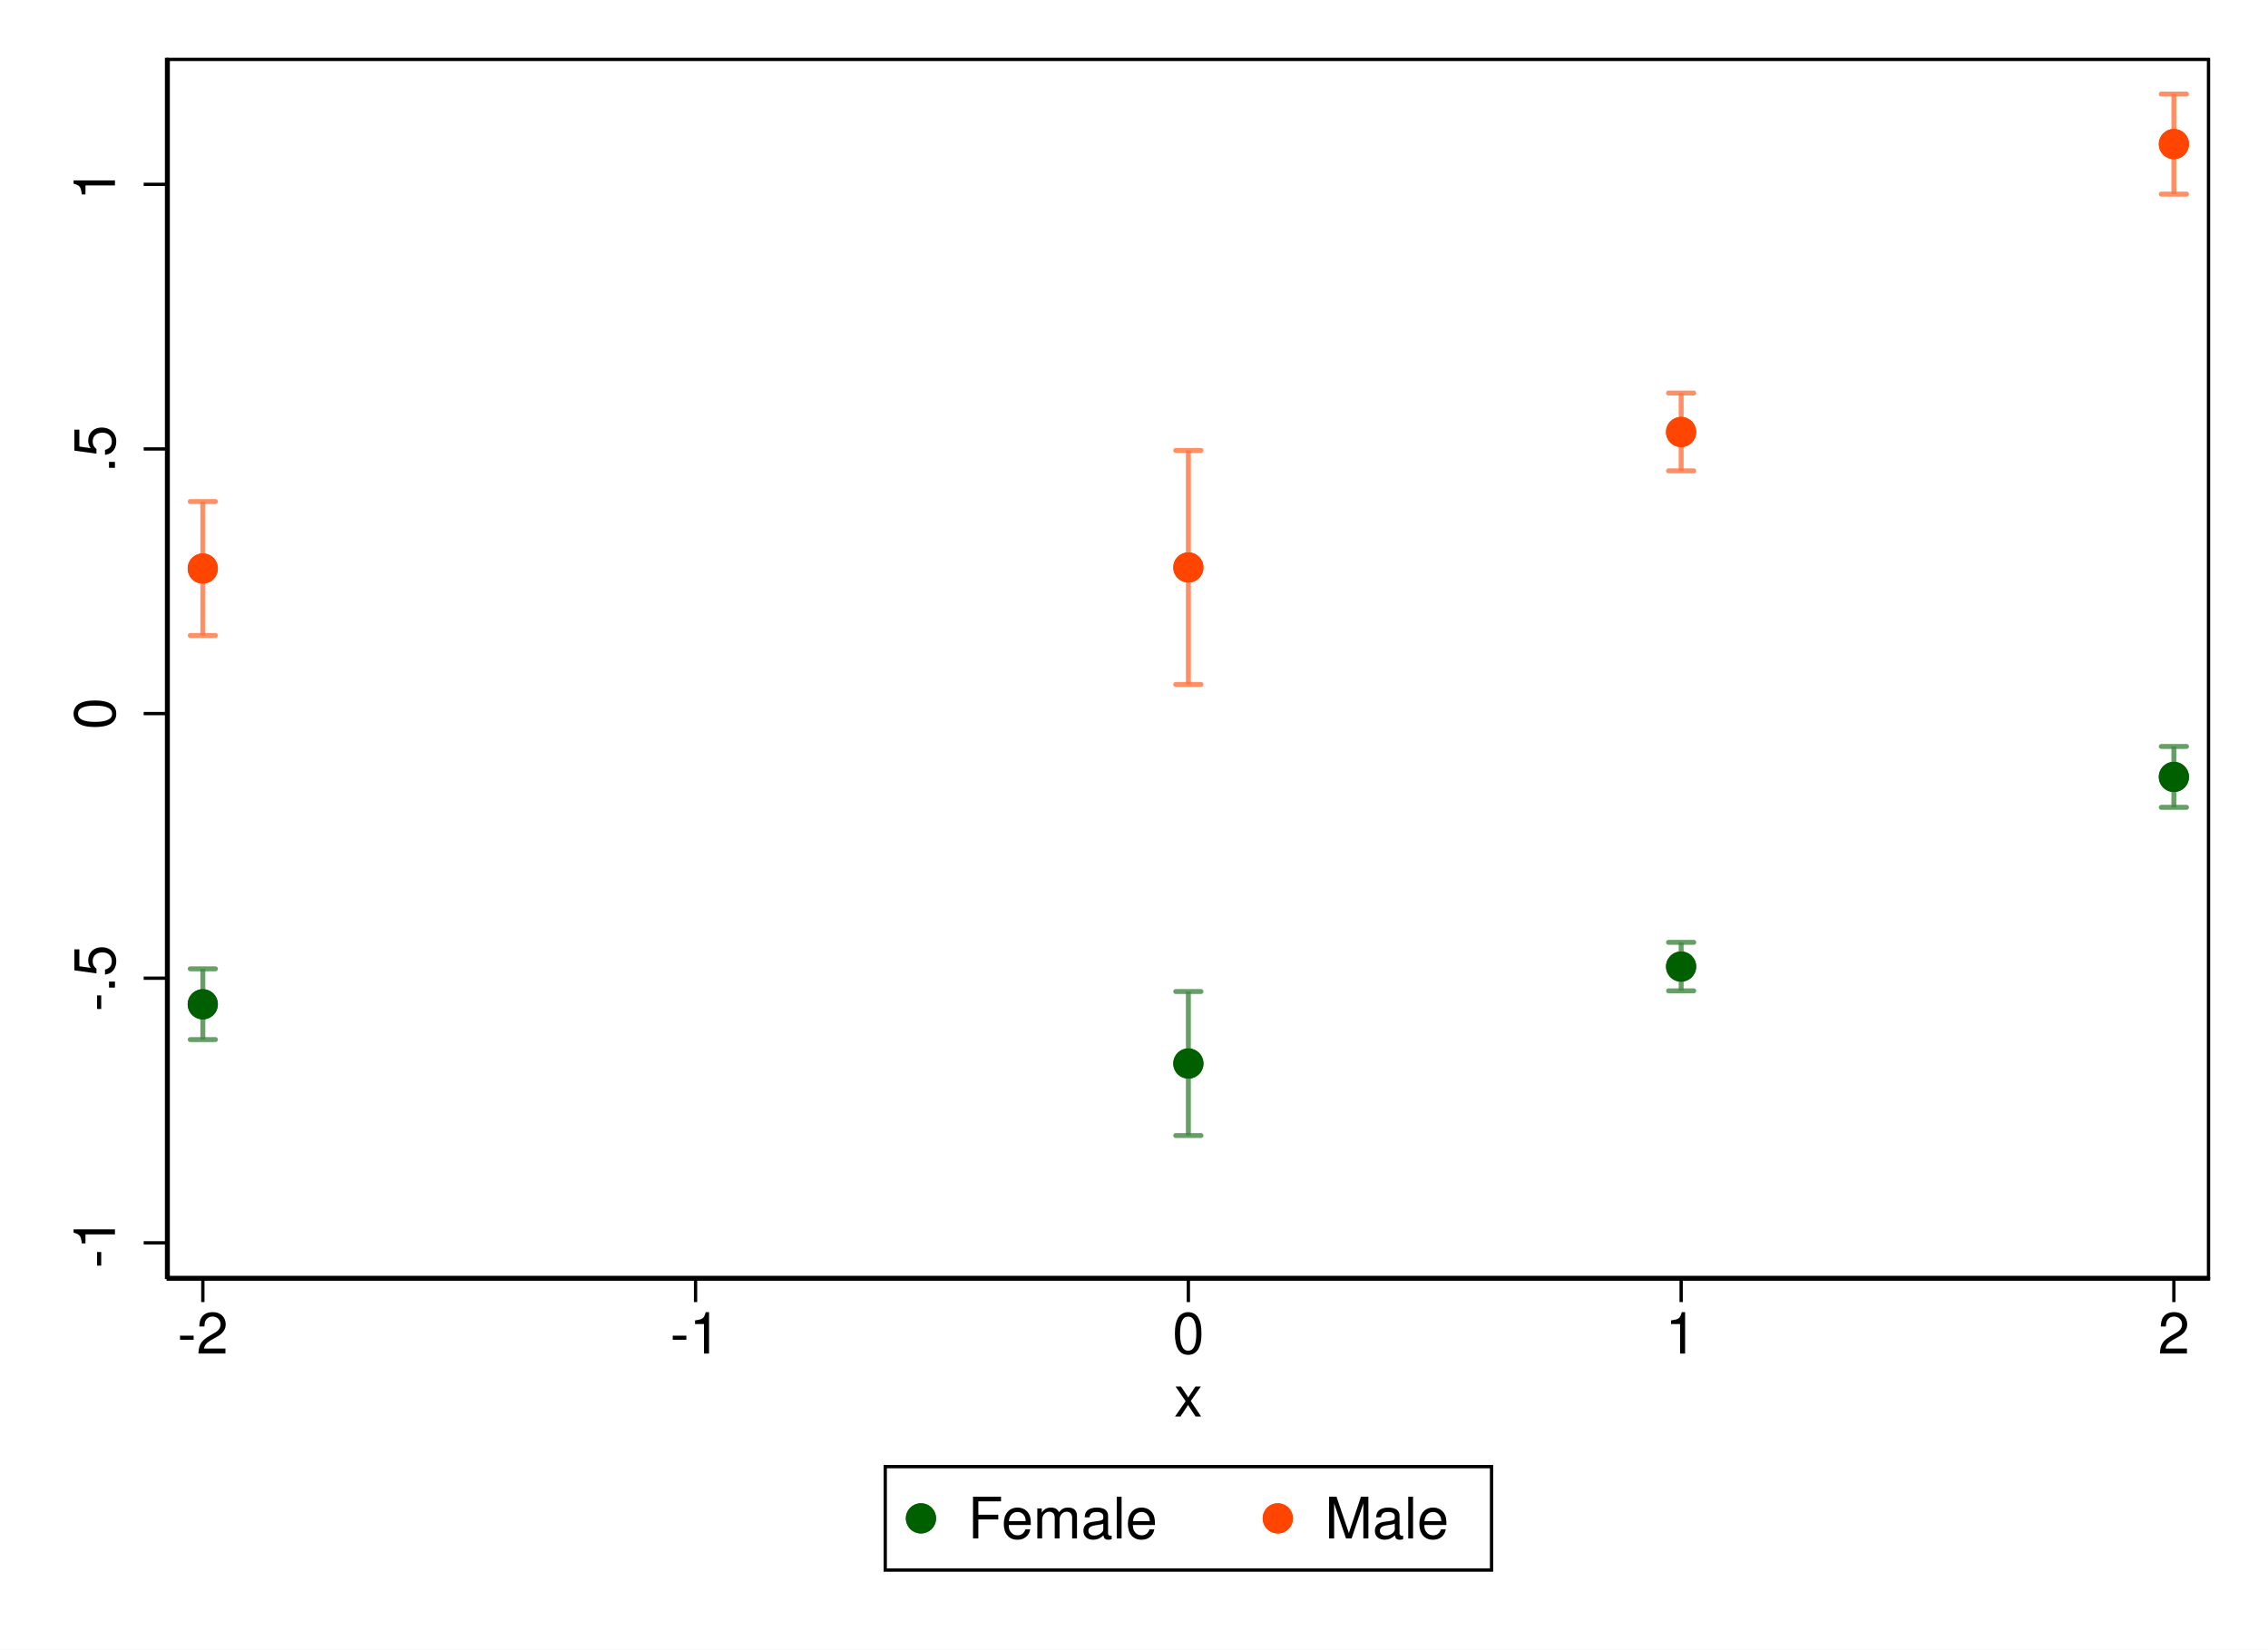
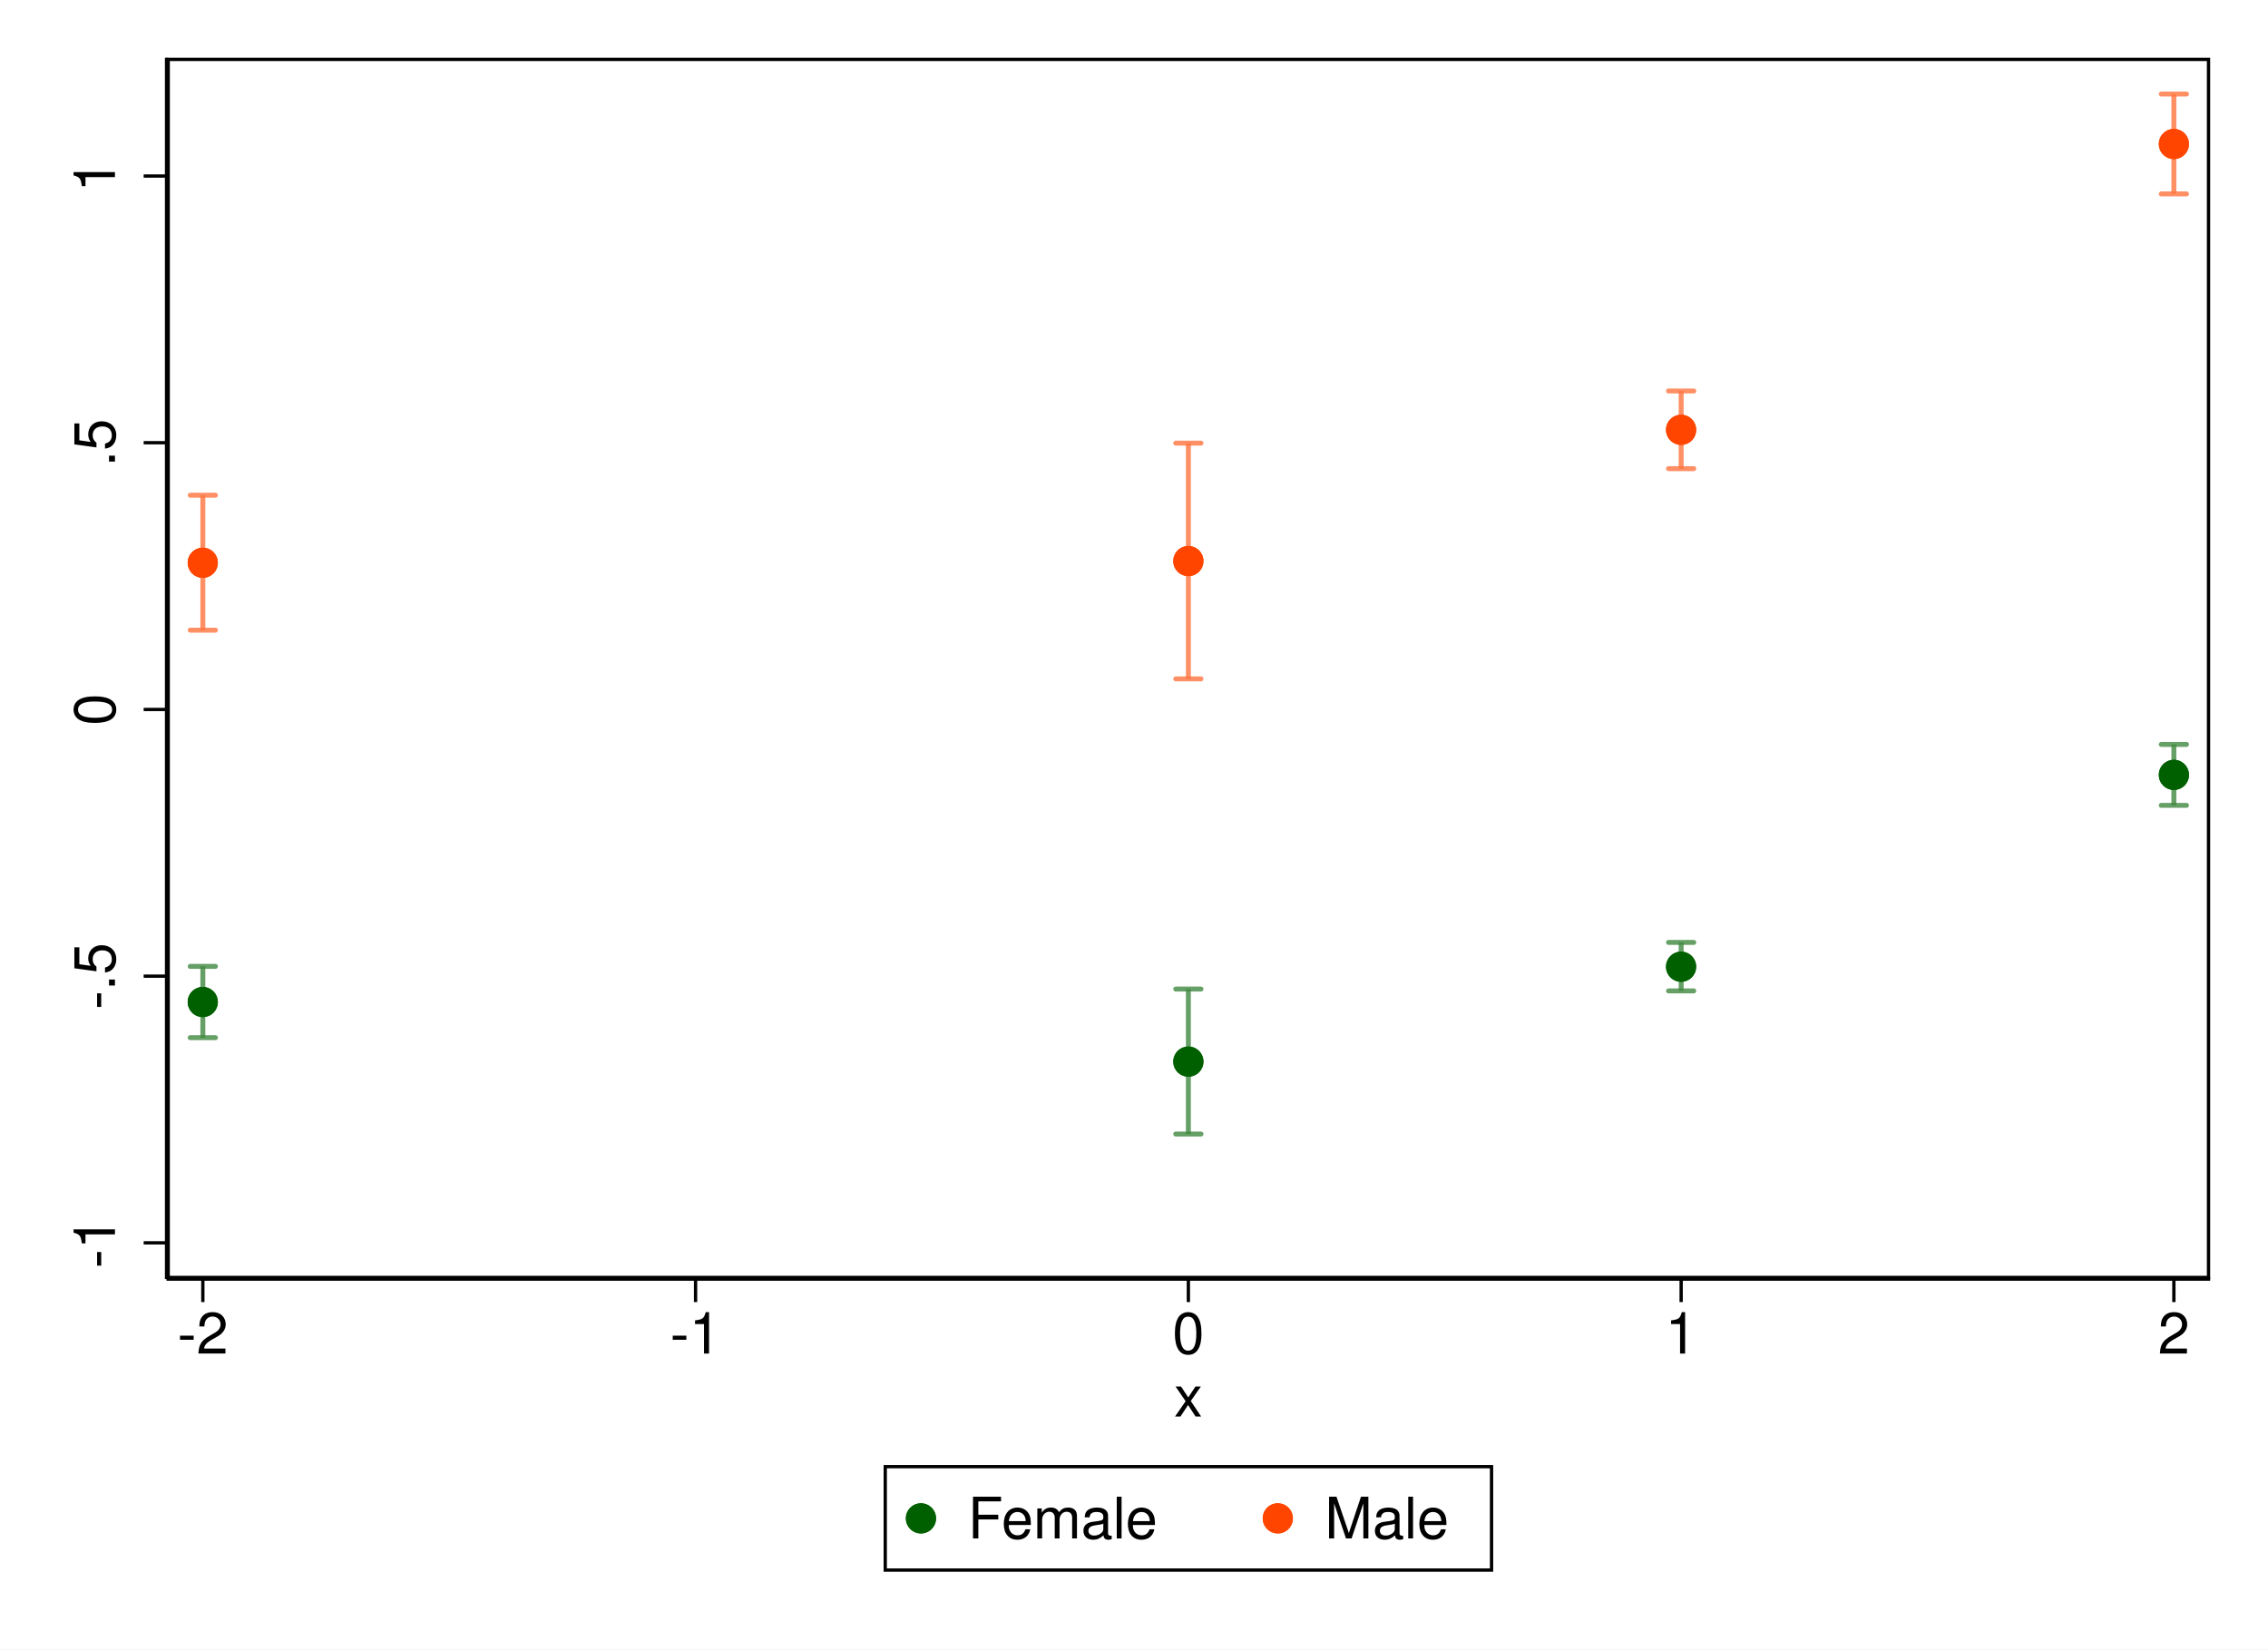
<svg xmlns="http://www.w3.org/2000/svg" version="1.1" width="5.50in" height="4.00in" viewBox="0 0 3960 2880">
  <rect x="0" y="0" width="3960" height="2880" style="fill:#FFFFFF;stroke:none" />
  <rect x="0.00" y="0.00" width="3959.88" height="2880.00" style="fill:#FFFFFF" />
  <rect x="2.88" y="2.88" width="3954.12" height="2874.24" style="fill:none;stroke:#FFFFFF;stroke-width:5.76" />
  <rect x="293.69" y="103.74" width="3562.45" height="2127.01" style="fill:none;stroke:#000000;stroke-width:5.76" />
-   <line x1="354.17" y1="1815.35" x2="354.17" y2="1691.84" style="stroke:#408840;stroke-opacity:0.80;stroke-width:8.64" />
-   <line x1="332.14" y1="1691.84" x2="376.20" y2="1691.84" stroke-linecap="round" style="stroke:#408840;stroke-opacity:0.80;stroke-width:8.64" />
-   <line x1="332.14" y1="1815.35" x2="376.20" y2="1815.35" stroke-linecap="round" style="stroke:#408840;stroke-opacity:0.80;stroke-width:8.64" />
-   <line x1="2074.92" y1="1982.91" x2="2074.92" y2="1731.44" style="stroke:#408840;stroke-opacity:0.80;stroke-width:8.64" />
-   <line x1="2052.89" y1="1731.44" x2="2096.94" y2="1731.44" stroke-linecap="round" style="stroke:#408840;stroke-opacity:0.80;stroke-width:8.64" />
-   <line x1="2052.89" y1="1982.91" x2="2096.94" y2="1982.91" stroke-linecap="round" style="stroke:#408840;stroke-opacity:0.80;stroke-width:8.64" />
-   <line x1="2935.35" y1="1730.20" x2="2935.35" y2="1645.56" style="stroke:#408840;stroke-opacity:0.80;stroke-width:8.64" />
-   <line x1="2913.32" y1="1645.56" x2="2957.38" y2="1645.56" stroke-linecap="round" style="stroke:#408840;stroke-opacity:0.80;stroke-width:8.64" />
-   <line x1="2913.32" y1="1730.20" x2="2957.38" y2="1730.20" stroke-linecap="round" style="stroke:#408840;stroke-opacity:0.80;stroke-width:8.64" />
-   <line x1="3795.66" y1="1409.80" x2="3795.66" y2="1303.50" style="stroke:#408840;stroke-opacity:0.80;stroke-width:8.64" />
-   <line x1="3773.63" y1="1303.50" x2="3817.69" y2="1303.50" stroke-linecap="round" style="stroke:#408840;stroke-opacity:0.80;stroke-width:8.64" />
-   <line x1="3773.63" y1="1409.80" x2="3817.69" y2="1409.80" stroke-linecap="round" style="stroke:#408840;stroke-opacity:0.80;stroke-width:8.64" />
-   <circle cx="354.05" cy="1753.72" r="26.35" style="fill:#006000" />
-   <circle cx="354.05" cy="1753.72" r="22.03" style="fill:none;stroke:#006000;stroke-width:8.64" />
-   <circle cx="2074.92" cy="1857.17" r="26.35" style="fill:#006000" />
-   <circle cx="2074.92" cy="1857.17" r="22.03" style="fill:none;stroke:#006000;stroke-width:8.64" />
-   <circle cx="2935.23" cy="1687.88" r="26.35" style="fill:#006000" />
-   <circle cx="2935.23" cy="1687.88" r="22.03" style="fill:none;stroke:#006000;stroke-width:8.64" />
-   <circle cx="3795.66" cy="1356.71" r="26.35" style="fill:#006000" />
-   <circle cx="3795.66" cy="1356.71" r="22.03" style="fill:none;stroke:#006000;stroke-width:8.64" />
-   <line x1="354.17" y1="1109.70" x2="354.17" y2="875.81" style="stroke:#FF7440;stroke-opacity:0.80;stroke-width:8.64" />
-   <line x1="332.14" y1="875.81" x2="376.20" y2="875.81" stroke-linecap="round" style="stroke:#FF7440;stroke-opacity:0.80;stroke-width:8.64" />
-   <line x1="332.14" y1="1109.70" x2="376.20" y2="1109.70" stroke-linecap="round" style="stroke:#FF7440;stroke-opacity:0.80;stroke-width:8.64" />
-   <line x1="2074.92" y1="1195.21" x2="2074.92" y2="786.58" style="stroke:#FF7440;stroke-opacity:0.80;stroke-width:8.64" />
-   <line x1="2052.89" y1="786.58" x2="2096.94" y2="786.58" stroke-linecap="round" style="stroke:#FF7440;stroke-opacity:0.80;stroke-width:8.64" />
-   <line x1="2052.89" y1="1195.21" x2="2096.94" y2="1195.21" stroke-linecap="round" style="stroke:#FF7440;stroke-opacity:0.80;stroke-width:8.64" />
-   <line x1="2935.35" y1="822.22" x2="2935.35" y2="686.34" style="stroke:#FF7440;stroke-opacity:0.80;stroke-width:8.64" />
-   <line x1="2913.32" y1="686.34" x2="2957.38" y2="686.34" stroke-linecap="round" style="stroke:#FF7440;stroke-opacity:0.80;stroke-width:8.64" />
-   <line x1="2913.32" y1="822.22" x2="2957.38" y2="822.22" stroke-linecap="round" style="stroke:#FF7440;stroke-opacity:0.80;stroke-width:8.64" />
-   <line x1="3795.66" y1="338.96" x2="3795.66" y2="164.22" style="stroke:#FF7440;stroke-opacity:0.80;stroke-width:8.64" />
+   <line x1="354.17" y1="1812.00" x2="354.17" y2="1687.51" style="stroke:#408840;stroke-opacity:0.80;stroke-width:8.64" />
+   <line x1="332.14" y1="1687.51" x2="376.20" y2="1687.51" stroke-linecap="round" style="stroke:#408840;stroke-opacity:0.80;stroke-width:8.64" />
+   <line x1="332.14" y1="1812.00" x2="376.20" y2="1812.00" stroke-linecap="round" style="stroke:#408840;stroke-opacity:0.80;stroke-width:8.64" />
+   <line x1="2074.92" y1="1980.31" x2="2074.92" y2="1727.11" style="stroke:#408840;stroke-opacity:0.80;stroke-width:8.64" />
+   <line x1="2052.89" y1="1727.11" x2="2096.94" y2="1727.11" stroke-linecap="round" style="stroke:#408840;stroke-opacity:0.80;stroke-width:8.64" />
+   <line x1="2052.89" y1="1980.31" x2="2096.94" y2="1980.31" stroke-linecap="round" style="stroke:#408840;stroke-opacity:0.80;stroke-width:8.64" />
+   <line x1="2935.35" y1="1730.33" x2="2935.35" y2="1645.68" style="stroke:#408840;stroke-opacity:0.80;stroke-width:8.64" />
+   <line x1="2913.32" y1="1645.68" x2="2957.38" y2="1645.68" stroke-linecap="round" style="stroke:#408840;stroke-opacity:0.80;stroke-width:8.64" />
+   <line x1="2913.32" y1="1730.33" x2="2957.38" y2="1730.33" stroke-linecap="round" style="stroke:#408840;stroke-opacity:0.80;stroke-width:8.64" />
+   <line x1="3795.66" y1="1406.34" x2="3795.66" y2="1299.91" style="stroke:#408840;stroke-opacity:0.80;stroke-width:8.64" />
+   <line x1="3773.63" y1="1299.91" x2="3817.69" y2="1299.91" stroke-linecap="round" style="stroke:#408840;stroke-opacity:0.80;stroke-width:8.64" />
+   <line x1="3773.63" y1="1406.34" x2="3817.69" y2="1406.34" stroke-linecap="round" style="stroke:#408840;stroke-opacity:0.80;stroke-width:8.64" />
+   <circle cx="354.05" cy="1749.76" r="26.35" style="fill:#006000" />
+   <circle cx="354.05" cy="1749.76" r="22.03" style="fill:none;stroke:#006000;stroke-width:8.64" />
+   <circle cx="2074.92" cy="1853.83" r="26.35" style="fill:#006000" />
+   <circle cx="2074.92" cy="1853.83" r="22.03" style="fill:none;stroke:#006000;stroke-width:8.64" />
+   <circle cx="2935.23" cy="1688.13" r="26.35" style="fill:#006000" />
+   <circle cx="2935.23" cy="1688.13" r="22.03" style="fill:none;stroke:#006000;stroke-width:8.64" />
+   <circle cx="3795.66" cy="1353.12" r="26.35" style="fill:#006000" />
+   <circle cx="3795.66" cy="1353.12" r="22.03" style="fill:none;stroke:#006000;stroke-width:8.64" />
+   <line x1="354.17" y1="1100.42" x2="354.17" y2="864.79" style="stroke:#FF7440;stroke-opacity:0.80;stroke-width:8.64" />
+   <line x1="332.14" y1="864.79" x2="376.20" y2="864.79" stroke-linecap="round" style="stroke:#FF7440;stroke-opacity:0.80;stroke-width:8.64" />
+   <line x1="332.14" y1="1100.42" x2="376.20" y2="1100.42" stroke-linecap="round" style="stroke:#FF7440;stroke-opacity:0.80;stroke-width:8.64" />
+   <line x1="2074.92" y1="1185.44" x2="2074.92" y2="773.83" style="stroke:#FF7440;stroke-opacity:0.80;stroke-width:8.64" />
+   <line x1="2052.89" y1="773.83" x2="2096.94" y2="773.83" stroke-linecap="round" style="stroke:#FF7440;stroke-opacity:0.80;stroke-width:8.64" />
+   <line x1="2052.89" y1="1185.44" x2="2096.94" y2="1185.44" stroke-linecap="round" style="stroke:#FF7440;stroke-opacity:0.80;stroke-width:8.64" />
+   <line x1="2935.35" y1="818.38" x2="2935.35" y2="682.75" style="stroke:#FF7440;stroke-opacity:0.80;stroke-width:8.64" />
+   <line x1="2913.32" y1="682.75" x2="2957.38" y2="682.75" stroke-linecap="round" style="stroke:#FF7440;stroke-opacity:0.80;stroke-width:8.64" />
+   <line x1="2913.32" y1="818.38" x2="2957.38" y2="818.38" stroke-linecap="round" style="stroke:#FF7440;stroke-opacity:0.80;stroke-width:8.64" />
+   <line x1="3795.66" y1="338.59" x2="3795.66" y2="164.22" style="stroke:#FF7440;stroke-opacity:0.80;stroke-width:8.64" />
  <line x1="3773.63" y1="164.22" x2="3817.69" y2="164.22" stroke-linecap="round" style="stroke:#FF7440;stroke-opacity:0.80;stroke-width:8.64" />
-   <line x1="3773.63" y1="338.96" x2="3817.69" y2="338.96" stroke-linecap="round" style="stroke:#FF7440;stroke-opacity:0.80;stroke-width:8.64" />
-   <circle cx="354.05" cy="992.75" r="26.35" style="fill:#FF4500" />
-   <circle cx="354.05" cy="992.75" r="22.03" style="fill:none;stroke:#FF4500;stroke-width:8.64" />
-   <circle cx="2074.92" cy="990.90" r="26.35" style="fill:#FF4500" />
-   <circle cx="2074.92" cy="990.90" r="22.03" style="fill:none;stroke:#FF4500;stroke-width:8.64" />
-   <circle cx="2935.23" cy="754.40" r="26.35" style="fill:#FF4500" />
-   <circle cx="2935.23" cy="754.40" r="22.03" style="fill:none;stroke:#FF4500;stroke-width:8.64" />
-   <circle cx="3795.66" cy="251.59" r="26.35" style="fill:#FF4500" />
-   <circle cx="3795.66" cy="251.59" r="22.03" style="fill:none;stroke:#FF4500;stroke-width:8.64" />
+   <line x1="3773.63" y1="338.59" x2="3817.69" y2="338.59" stroke-linecap="round" style="stroke:#FF7440;stroke-opacity:0.80;stroke-width:8.64" />
+   <circle cx="354.05" cy="982.73" r="26.35" style="fill:#FF4500" />
+   <circle cx="354.05" cy="982.73" r="22.03" style="fill:none;stroke:#FF4500;stroke-width:8.64" />
+   <circle cx="2074.92" cy="979.76" r="26.35" style="fill:#FF4500" />
+   <circle cx="2074.92" cy="979.76" r="22.03" style="fill:none;stroke:#FF4500;stroke-width:8.64" />
+   <circle cx="2935.23" cy="750.57" r="26.35" style="fill:#FF4500" />
+   <circle cx="2935.23" cy="750.57" r="22.03" style="fill:none;stroke:#FF4500;stroke-width:8.64" />
+   <circle cx="3795.66" cy="251.47" r="26.35" style="fill:#FF4500" />
+   <circle cx="3795.66" cy="251.47" r="22.03" style="fill:none;stroke:#FF4500;stroke-width:8.64" />
  <line x1="290.81" y1="2233.63" x2="290.81" y2="100.86" style="stroke:#000000;stroke-width:5.76" />
  <line x1="290.81" y1="2170.27" x2="250.84" y2="2170.27" style="stroke:#000000;stroke-width:5.76" />
  <text x="200.73" y="2170.27" style="font-family:'Helvetica';font-size:99.99px;fill:#000000" transform="rotate(-90 200.73,2170.27)" text-anchor="middle">-1</text>
-   <line x1="290.81" y1="1708.17" x2="250.84" y2="1708.17" style="stroke:#000000;stroke-width:5.76" />
-   <text x="200.73" y="1708.17" style="font-family:'Helvetica';font-size:99.99px;fill:#000000" transform="rotate(-90 200.73,1708.17)" text-anchor="middle">-.5</text>
-   <line x1="290.81" y1="1246.08" x2="250.84" y2="1246.08" style="stroke:#000000;stroke-width:5.76" />
-   <text x="200.73" y="1246.08" style="font-family:'Helvetica';font-size:99.99px;fill:#000000" transform="rotate(-90 200.73,1246.08)" text-anchor="middle">0</text>
-   <line x1="290.81" y1="783.98" x2="250.84" y2="783.98" style="stroke:#000000;stroke-width:5.76" />
-   <text x="200.73" y="783.98" style="font-family:'Helvetica';font-size:99.99px;fill:#000000" transform="rotate(-90 200.73,783.98)" text-anchor="middle">.5</text>
-   <line x1="290.81" y1="321.88" x2="250.84" y2="321.88" style="stroke:#000000;stroke-width:5.76" />
-   <text x="200.73" y="321.88" style="font-family:'Helvetica';font-size:99.99px;fill:#000000" transform="rotate(-90 200.73,321.88)" text-anchor="middle">1</text>
+   <line x1="290.81" y1="1704.59" x2="250.84" y2="1704.59" style="stroke:#000000;stroke-width:5.76" />
+   <text x="200.73" y="1704.59" style="font-family:'Helvetica';font-size:99.99px;fill:#000000" transform="rotate(-90 200.73,1704.59)" text-anchor="middle">-.5</text>
+   <line x1="290.81" y1="1238.90" x2="250.84" y2="1238.90" style="stroke:#000000;stroke-width:5.76" />
+   <text x="200.73" y="1238.90" style="font-family:'Helvetica';font-size:99.99px;fill:#000000" transform="rotate(-90 200.73,1238.90)" text-anchor="middle">0</text>
+   <line x1="290.81" y1="773.09" x2="250.84" y2="773.09" style="stroke:#000000;stroke-width:5.76" />
+   <text x="200.73" y="773.09" style="font-family:'Helvetica';font-size:99.99px;fill:#000000" transform="rotate(-90 200.73,773.09)" text-anchor="middle">.5</text>
+   <line x1="290.81" y1="307.40" x2="250.84" y2="307.40" style="stroke:#000000;stroke-width:5.76" />
+   <text x="200.73" y="307.40" style="font-family:'Helvetica';font-size:99.99px;fill:#000000" transform="rotate(-90 200.73,307.40)" text-anchor="middle">1</text>
  <line x1="290.81" y1="2233.63" x2="3859.02" y2="2233.63" style="stroke:#000000;stroke-width:5.76" />
  <line x1="354.17" y1="2233.63" x2="354.17" y2="2273.73" style="stroke:#000000;stroke-width:5.76" />
  <text x="354.17" y="2363.59" style="font-family:'Helvetica';font-size:99.99px;fill:#000000" text-anchor="middle">-2</text>
  <line x1="1214.48" y1="2233.63" x2="1214.48" y2="2273.73" style="stroke:#000000;stroke-width:5.76" />
  <text x="1214.48" y="2363.59" style="font-family:'Helvetica';font-size:99.99px;fill:#000000" text-anchor="middle">-1</text>
  <line x1="2074.92" y1="2233.63" x2="2074.92" y2="2273.73" style="stroke:#000000;stroke-width:5.76" />
  <text x="2074.92" y="2363.59" style="font-family:'Helvetica';font-size:99.99px;fill:#000000" text-anchor="middle">0</text>
  <line x1="2935.35" y1="2233.63" x2="2935.35" y2="2273.73" style="stroke:#000000;stroke-width:5.76" />
  <text x="2935.35" y="2363.59" style="font-family:'Helvetica';font-size:99.99px;fill:#000000" text-anchor="middle">1</text>
  <line x1="3795.66" y1="2233.63" x2="3795.66" y2="2273.73" style="stroke:#000000;stroke-width:5.76" />
  <text x="3795.66" y="2363.59" style="font-family:'Helvetica';font-size:99.99px;fill:#000000" text-anchor="middle">2</text>
  <text x="2074.92" y="2473.60" style="font-family:'Helvetica';font-size:99.99px;fill:#000000" text-anchor="middle">x</text>
  <rect x="1542.79" y="2558.24" width="1064.37" height="186.37" style="fill:#FFFFFF" />
  <rect x="1545.67" y="2561.12" width="1058.61" height="180.61" style="fill:none;stroke:#000000;stroke-width:5.76" />
  <circle cx="1608.01" cy="2651.43" r="26.35" style="fill:#006000" />
  <circle cx="1608.01" cy="2651.43" r="22.03" style="fill:none;stroke:#006000;stroke-width:8.64" />
  <circle cx="2231.09" cy="2651.43" r="26.35" style="fill:#FF4500" />
  <circle cx="2231.09" cy="2651.43" r="22.03" style="fill:none;stroke:#FF4500;stroke-width:8.64" />
  <text x="1689.93" y="2686.46" style="font-family:'Helvetica';font-size:99.99px;fill:#000000">Female </text>
  <text x="2313.14" y="2686.46" style="font-family:'Helvetica';font-size:99.99px;fill:#000000">Male </text>
</svg>
